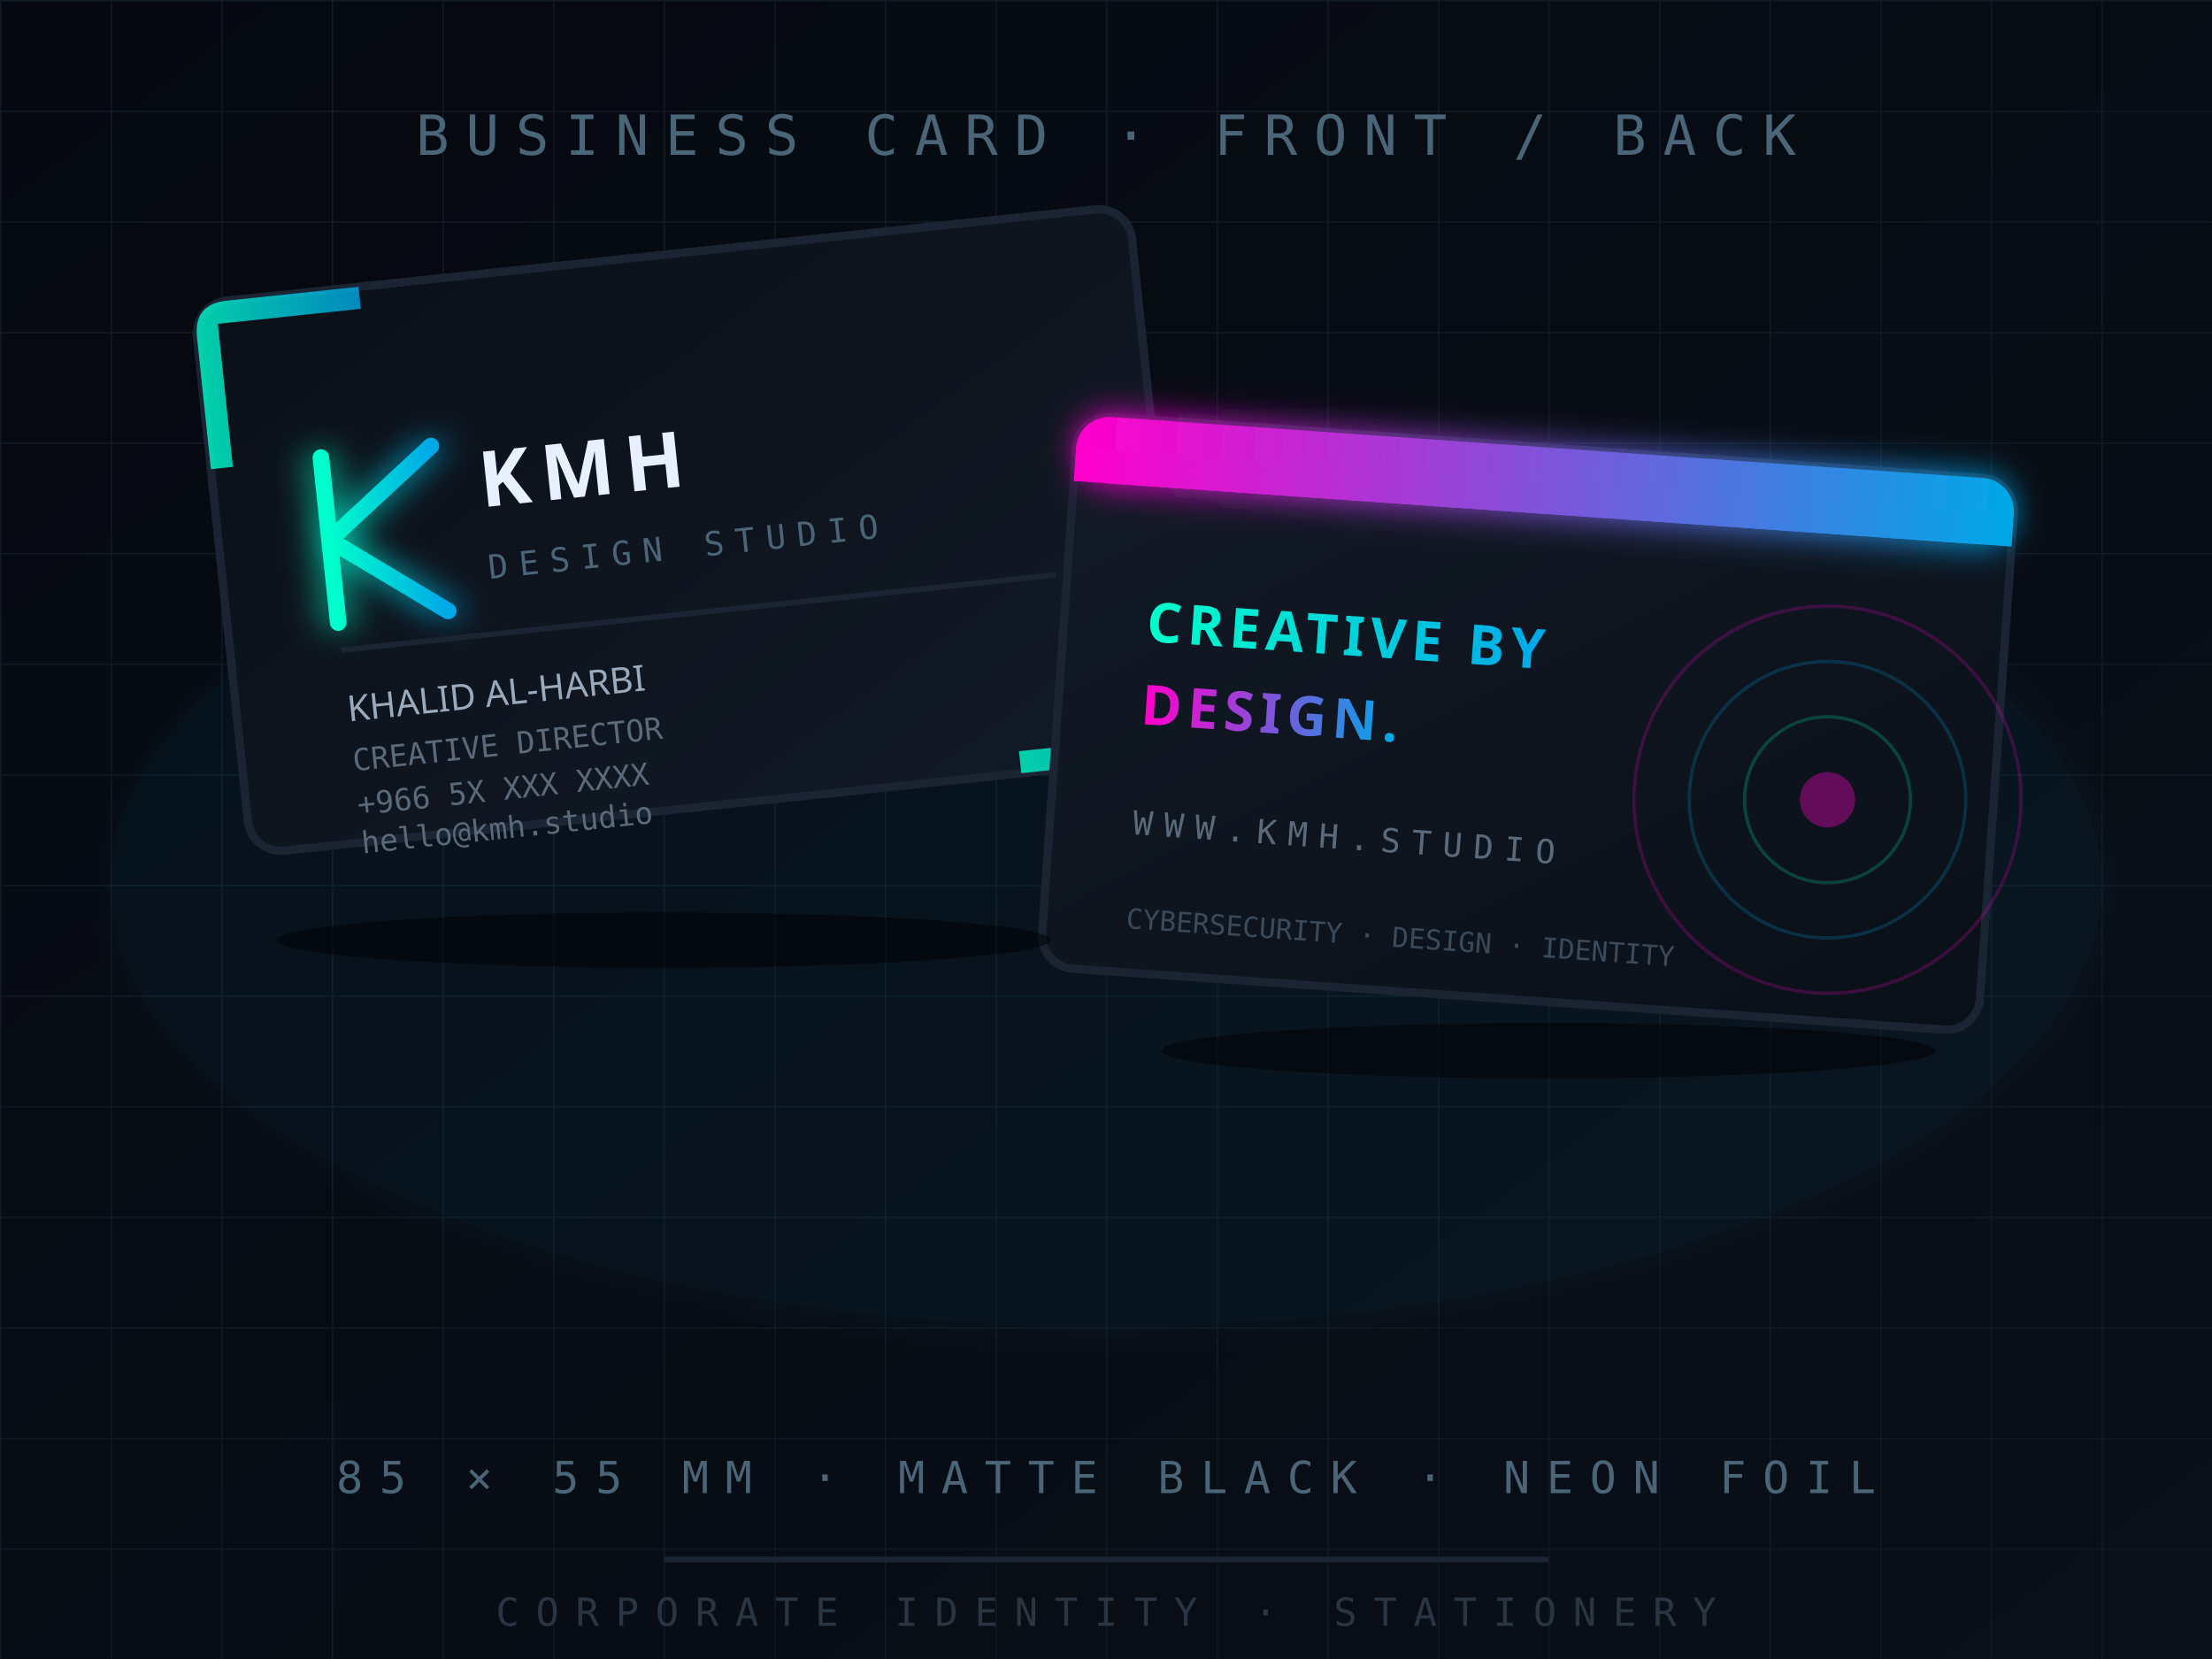
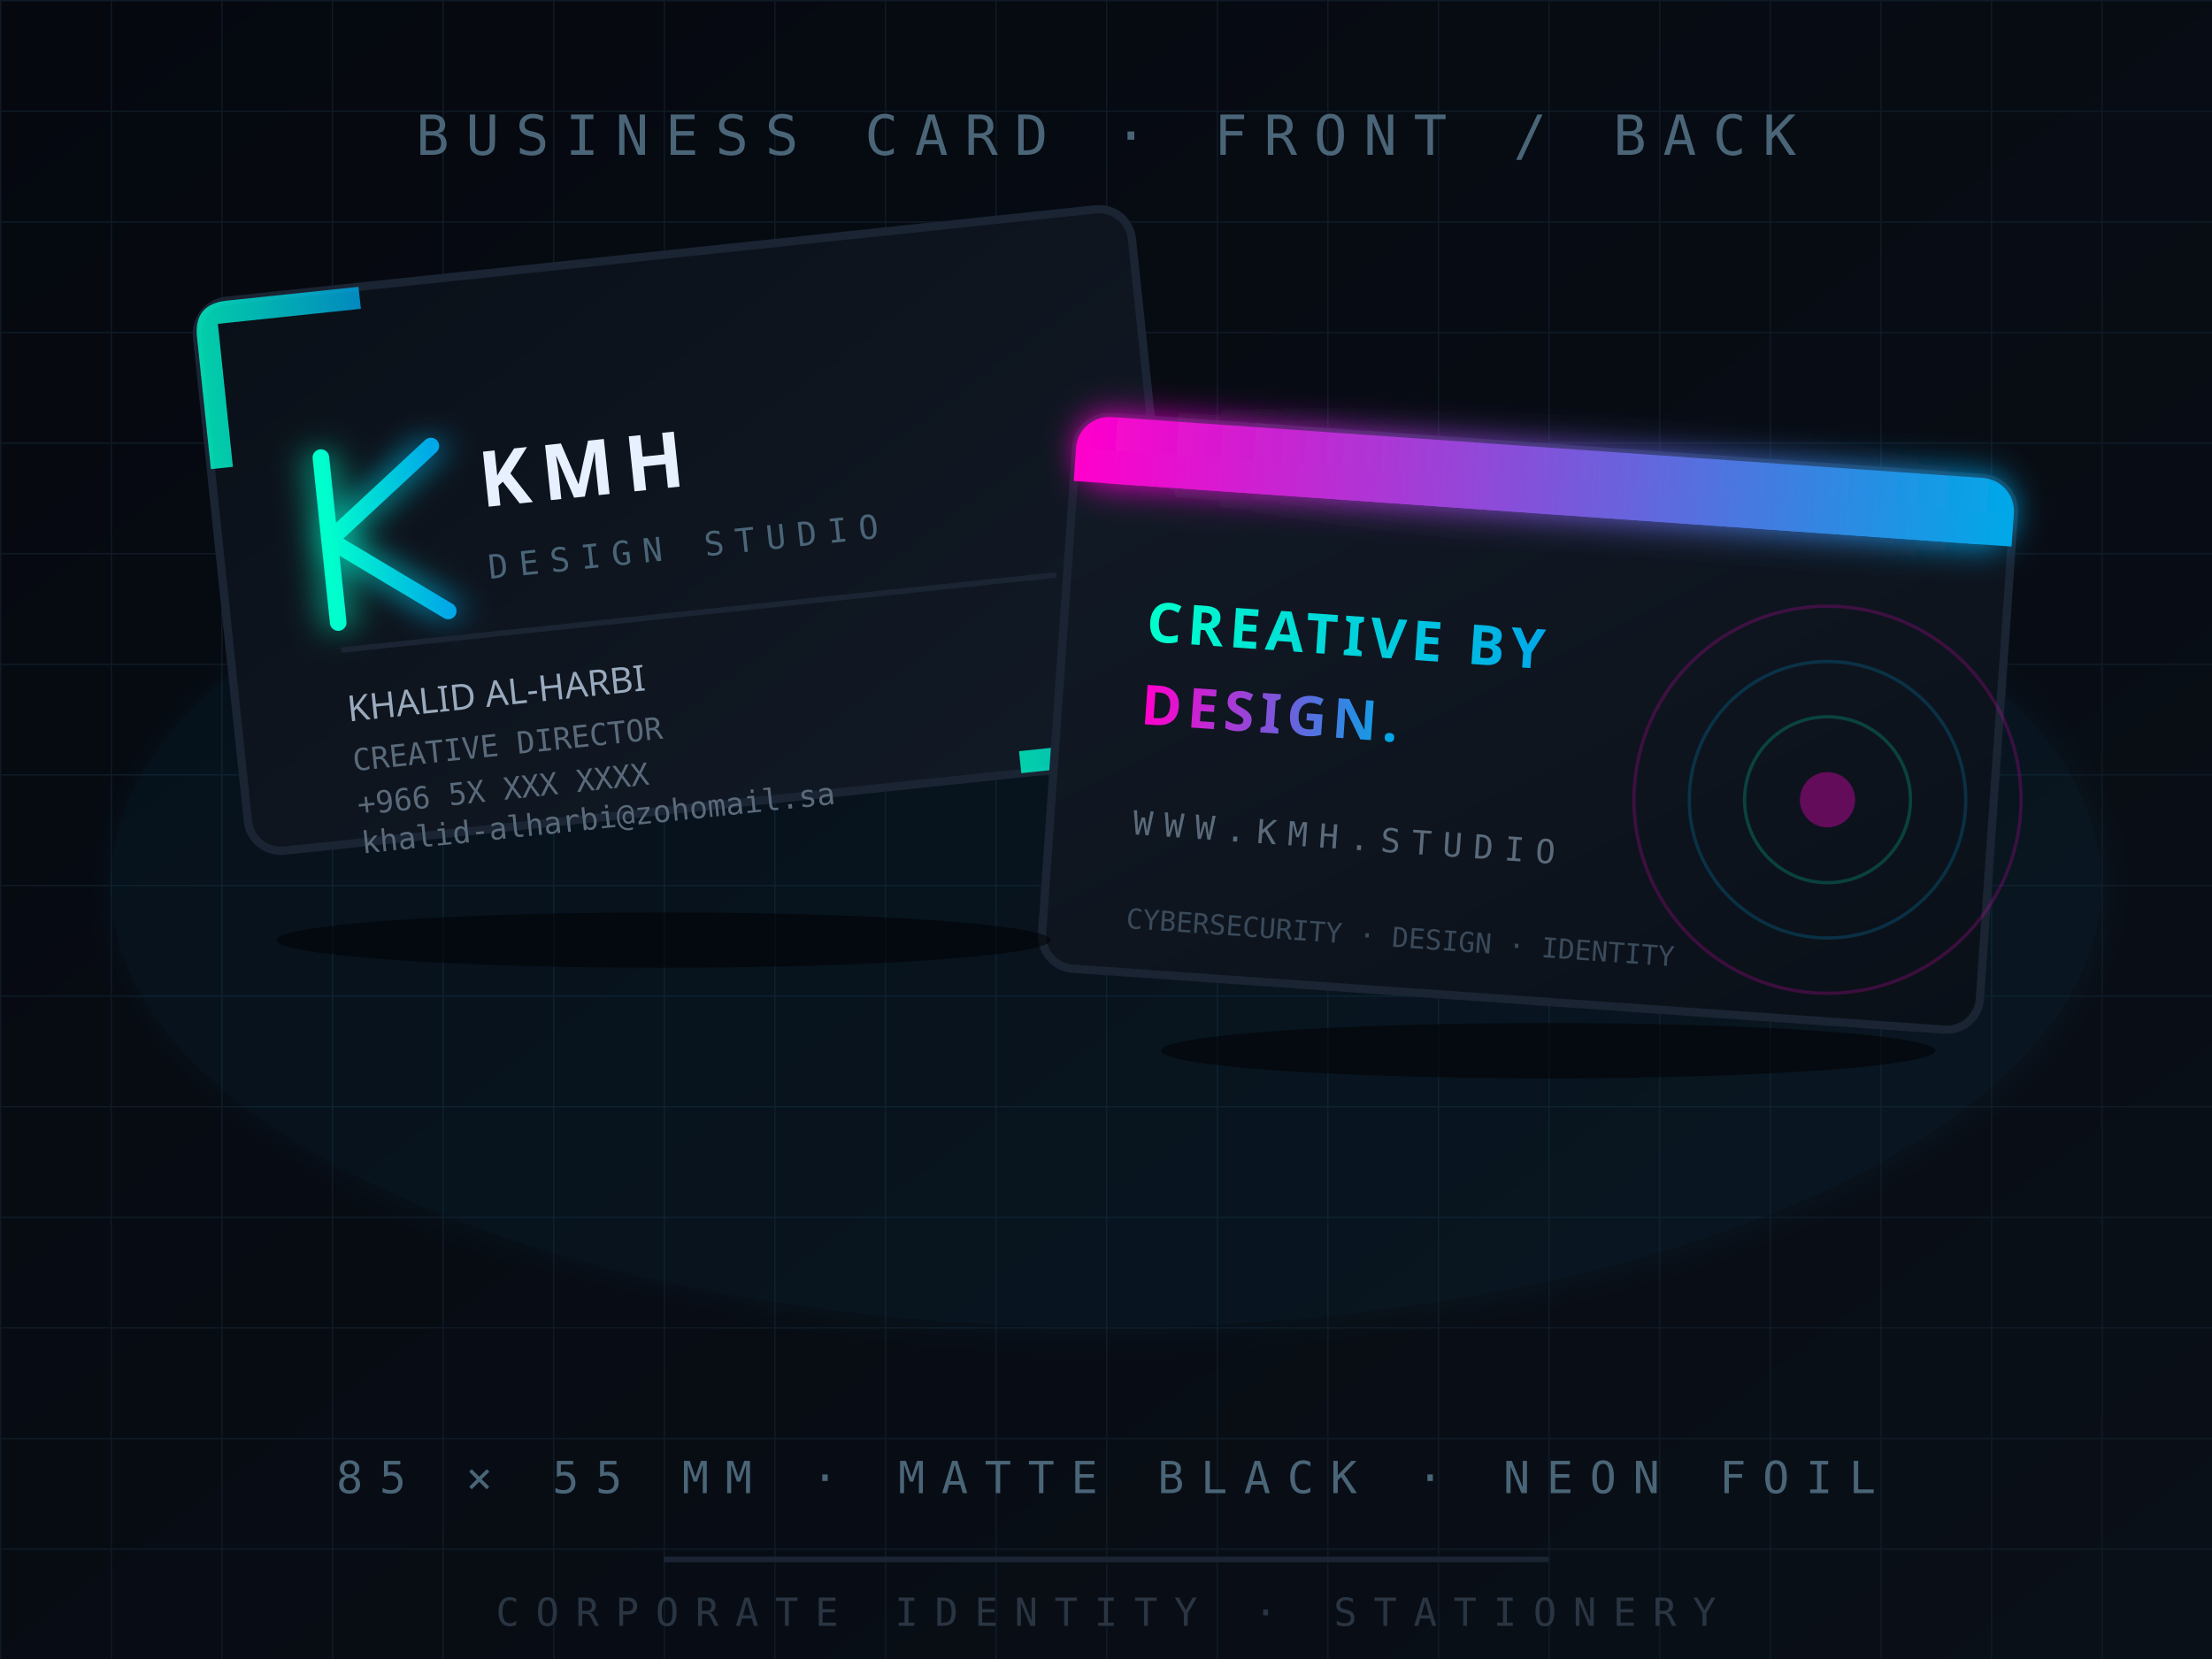
<svg xmlns="http://www.w3.org/2000/svg" viewBox="0 0 400 300">
  <defs>
    <linearGradient id="bg5" x1="0%" y1="0%" x2="100%" y2="100%">
      <stop offset="0%" stop-color="#05080f" />
      <stop offset="100%" stop-color="#0a1018" />
    </linearGradient>
    <linearGradient id="cardFront5" x1="0%" y1="0%" x2="100%" y2="100%">
      <stop offset="0%" stop-color="#0a1018" />
      <stop offset="100%" stop-color="#121a26" />
    </linearGradient>
    <linearGradient id="cardBack5" x1="0%" y1="0%" x2="100%" y2="100%">
      <stop offset="0%" stop-color="#121a26" />
      <stop offset="100%" stop-color="#0a1018" />
    </linearGradient>
    <linearGradient id="accent5" x1="0%" y1="0%" x2="100%" y2="0%">
      <stop offset="0%" stop-color="#00ffcc" />
      <stop offset="100%" stop-color="#00a8e8" />
    </linearGradient>
    <linearGradient id="pink5" x1="0%" y1="0%" x2="100%" y2="0%">
      <stop offset="0%" stop-color="#ff00cc" />
      <stop offset="100%" stop-color="#00a8e8" />
    </linearGradient>
    <filter id="glow5" x="-50%" y="-50%" width="200%" height="200%">
      <feGaussianBlur stdDeviation="3" result="blur" />
      <feMerge>
        <feMergeNode in="blur" />
        <feMergeNode in="SourceGraphic" />
      </feMerge>
    </filter>
    <pattern id="grid5" width="20" height="20" patternUnits="userSpaceOnUse">
      <path d="M 20 0 L 0 0 0 20" fill="none" stroke="#0f1a26" stroke-width="0.5" />
    </pattern>
  </defs>
  <rect width="400" height="300" fill="url(#bg5)" />
  <rect width="400" height="300" fill="url(#grid5)" />
  <ellipse cx="200" cy="160" rx="180" ry="80" fill="#00a8e8" opacity="0.05" filter="url(#glow5)" />
  <text x="200" y="28" text-anchor="middle" font-family="'Share Tech Mono', monospace" font-size="10" fill="#4a6577" letter-spacing="3">BUSINESS CARD · FRONT / BACK</text>
  <g transform="translate(35,55) rotate(-6)">
    <rect width="170" height="100" rx="6" fill="url(#cardFront5)" stroke="#1a2433" stroke-width="1.5" />
    <path d="M 0 6 Q 0 0 6 0 L 30 0 L 30 4 L 4 4 L 4 30 L 0 30 Z" fill="url(#accent5)" opacity="0.8" />
    <path d="M 170 94 Q 170 100 164 100 L 140 100 L 140 96 L 166 96 L 166 70 L 170 70 Z" fill="url(#accent5)" opacity="0.8" />
    <g transform="translate(20,30)" filter="url(#glow5)">
      <path d="M 0 0 L 0 30 M 0 15 L 20 0 M 0 15 L 20 30" stroke="url(#accent5)" stroke-width="3" fill="none" stroke-linecap="round" />
    </g>
    <text x="48" y="42" font-family="'Arial Black', sans-serif" font-size="14" font-weight="900" fill="#e6f0ff" letter-spacing="2">KMH</text>
    <text x="48" y="55" font-family="'Share Tech Mono', monospace" font-size="6" fill="#4a6577" letter-spacing="2">DESIGN STUDIO</text>
    <line x1="20" y1="65" x2="150" y2="65" stroke="#1a2433" />
    <text x="20" y="78" font-family="sans-serif" font-size="6.5" fill="#9aaabd">KHALID AL-HARBI</text>
    <text x="20" y="87" font-family="monospace" font-size="5.5" fill="#5a6a7a">CREATIVE DIRECTOR</text>
    <text x="20" y="95" font-family="monospace" font-size="5.5" fill="#5a6a7a">+966 5X XXX XXXX</text>
-     <text x="20" y="102" font-family="monospace" font-size="5.5" fill="#5a6a7a">hello@kmh.studio</text>
+     <text x="20" y="102" font-family="monospace" font-size="5.5" fill="#5a6a7a">khalid-alharbi@zohomail.sa</text>
  </g>
  <g transform="translate(195,75) rotate(4)">
    <rect width="170" height="100" rx="6" fill="url(#cardBack5)" stroke="#1a2433" stroke-width="1.5" />
    <rect x="0" y="0" width="170" height="12" rx="6" fill="url(#pink5)" filter="url(#glow5)" />
    <rect x="0" y="6" width="170" height="6" fill="url(#pink5)" />
    <g opacity="0.5">
      <circle cx="140" cy="60" r="35" fill="none" stroke="#ff00cc" stroke-width="0.6" opacity="0.4" />
      <circle cx="140" cy="60" r="25" fill="none" stroke="#00a8e8" stroke-width="0.6" opacity="0.4" />
      <circle cx="140" cy="60" r="15" fill="none" stroke="#00ffcc" stroke-width="0.6" opacity="0.4" />
      <circle cx="140" cy="60" r="5" fill="#ff00cc" opacity="0.7" />
    </g>
    <text x="15" y="40" font-family="'Arial Black', sans-serif" font-size="10" font-weight="900" fill="url(#accent5)" letter-spacing="1">CREATIVE BY</text>
    <text x="15" y="55" font-family="'Arial Black', sans-serif" font-size="10" font-weight="900" fill="url(#pink5)" letter-spacing="1">DESIGN.</text>
    <text x="15" y="75" font-family="'Share Tech Mono', monospace" font-size="6" fill="#5a6a7a" letter-spacing="2">WWW.KMH.STUDIO</text>
    <line x1="15" y1="82" x2="100" y2="82" stroke="url(#accent5)" stroke-width="1" />
    <text x="15" y="92" font-family="monospace" font-size="5" fill="#3a4a5a">CYBERSECURITY · DESIGN · IDENTITY</text>
  </g>
  <ellipse cx="120" cy="170" rx="70" ry="5" fill="#000" opacity="0.5" />
  <ellipse cx="280" cy="190" rx="70" ry="5" fill="#000" opacity="0.5" />
  <text x="200" y="270" text-anchor="middle" font-family="'Share Tech Mono', monospace" font-size="8" fill="#4a6577" letter-spacing="3">85 × 55 MM · MATTE BLACK · NEON FOIL</text>
  <line x1="120" y1="282" x2="280" y2="282" stroke="#1a2433" />
  <text x="200" y="294" text-anchor="middle" font-family="'Share Tech Mono', monospace" font-size="7" fill="#2a3543" letter-spacing="3">CORPORATE IDENTITY · STATIONERY</text>
</svg>
